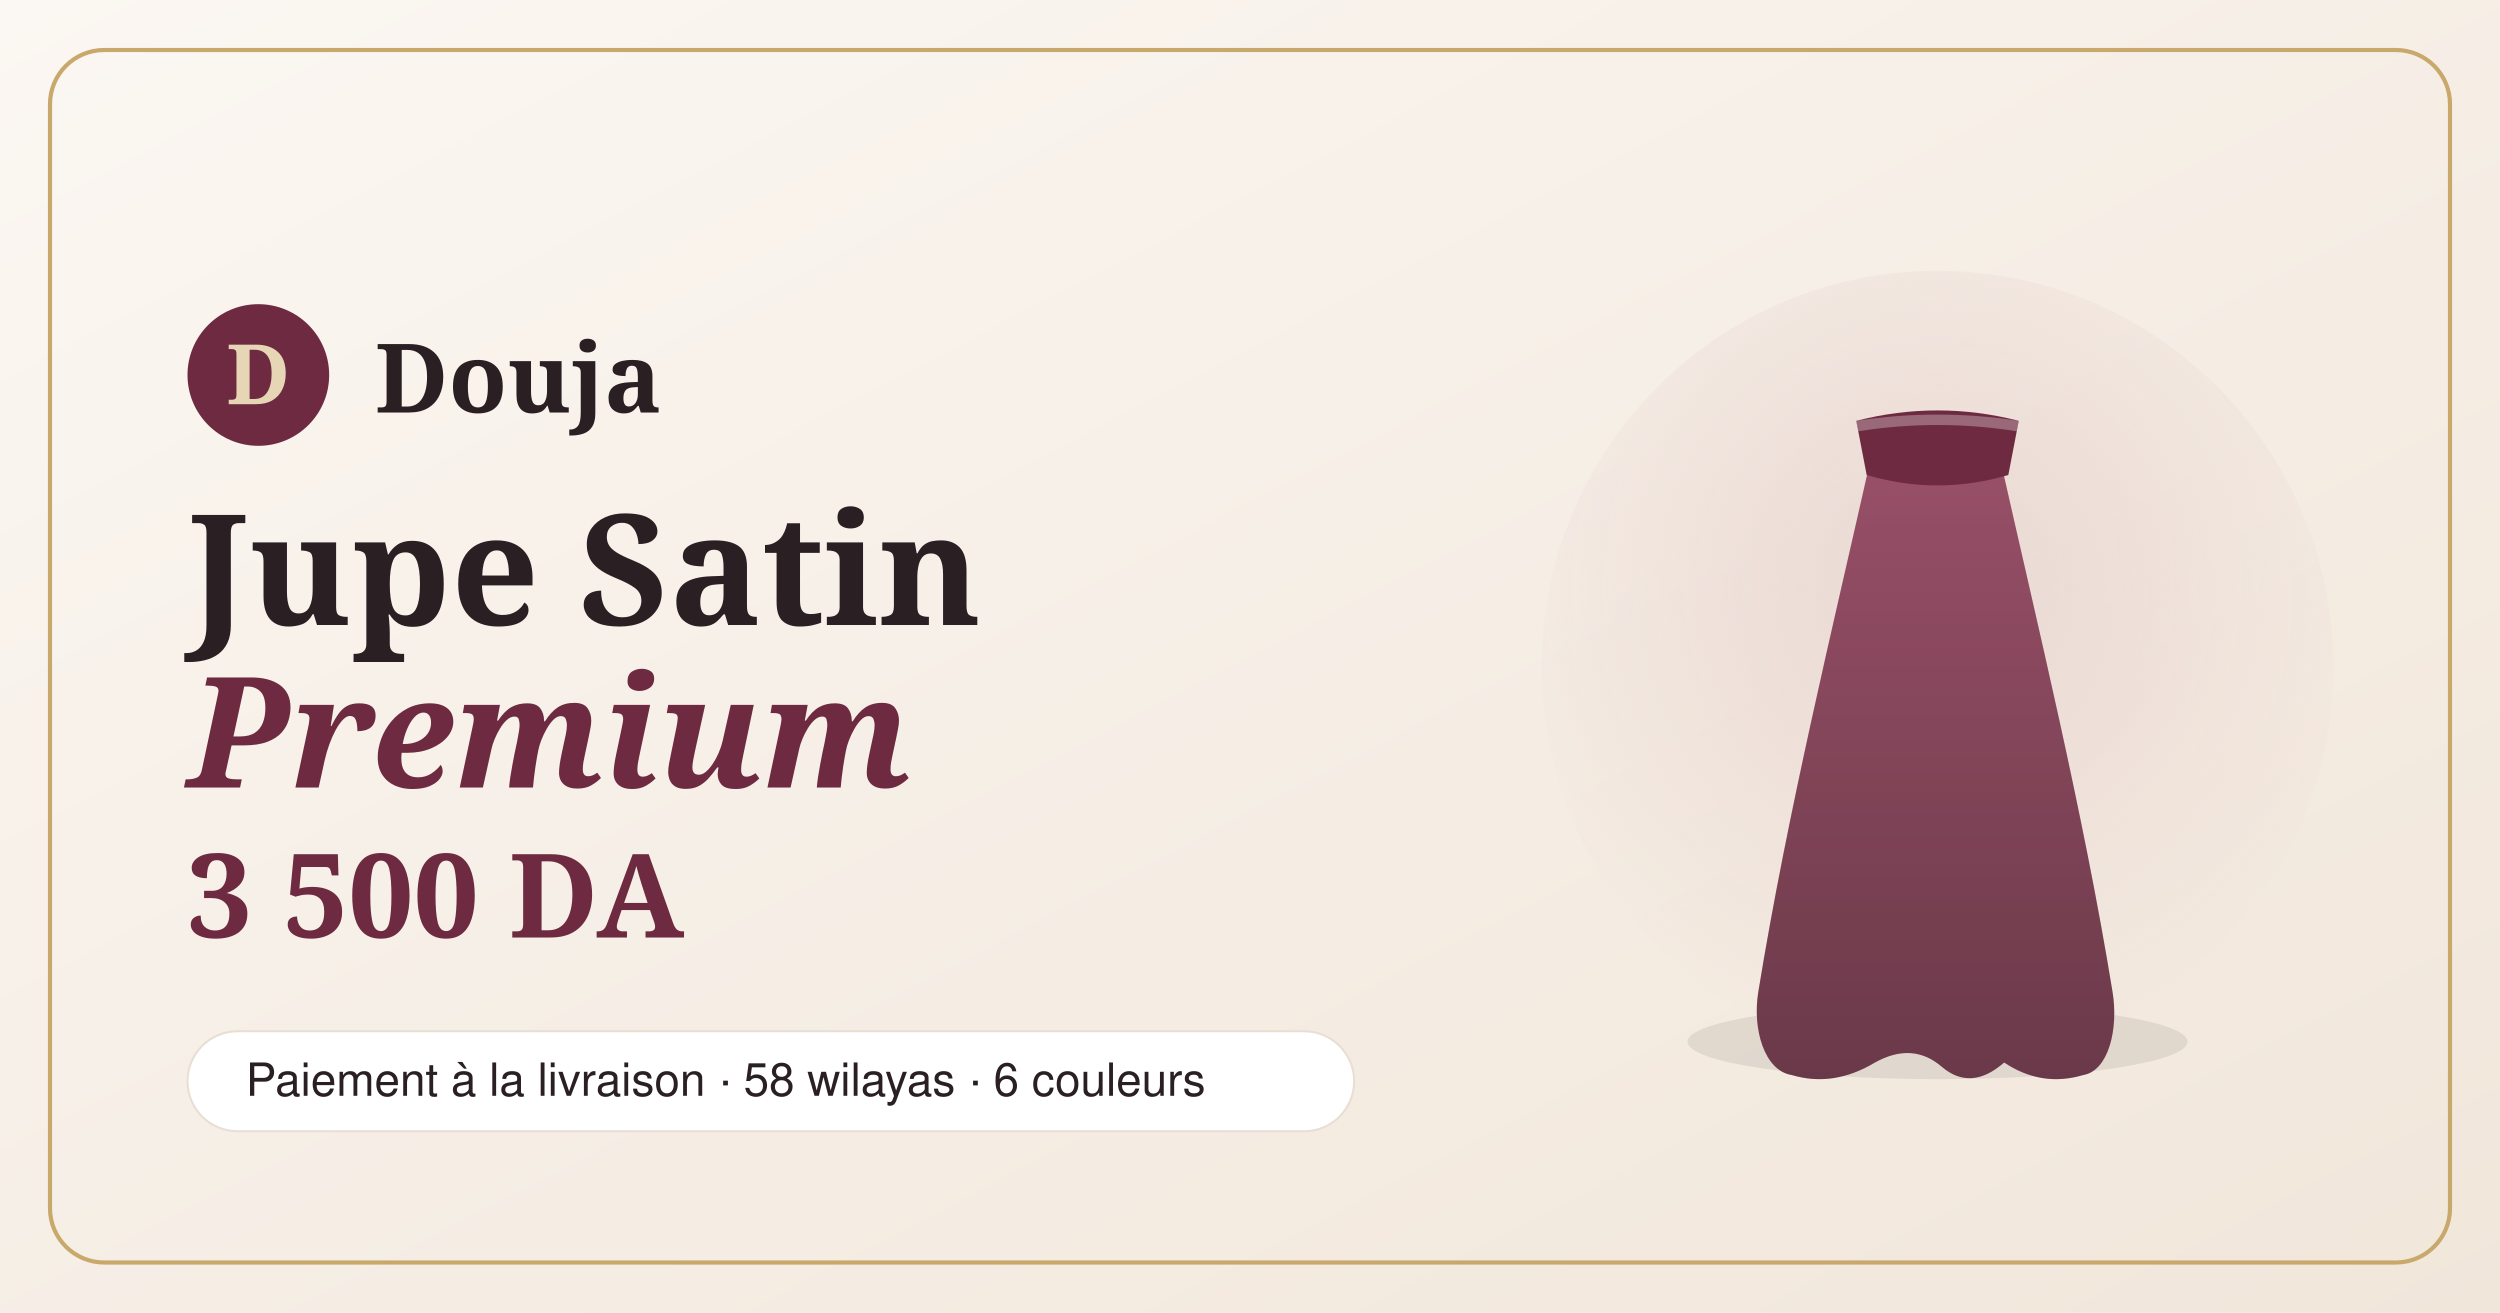
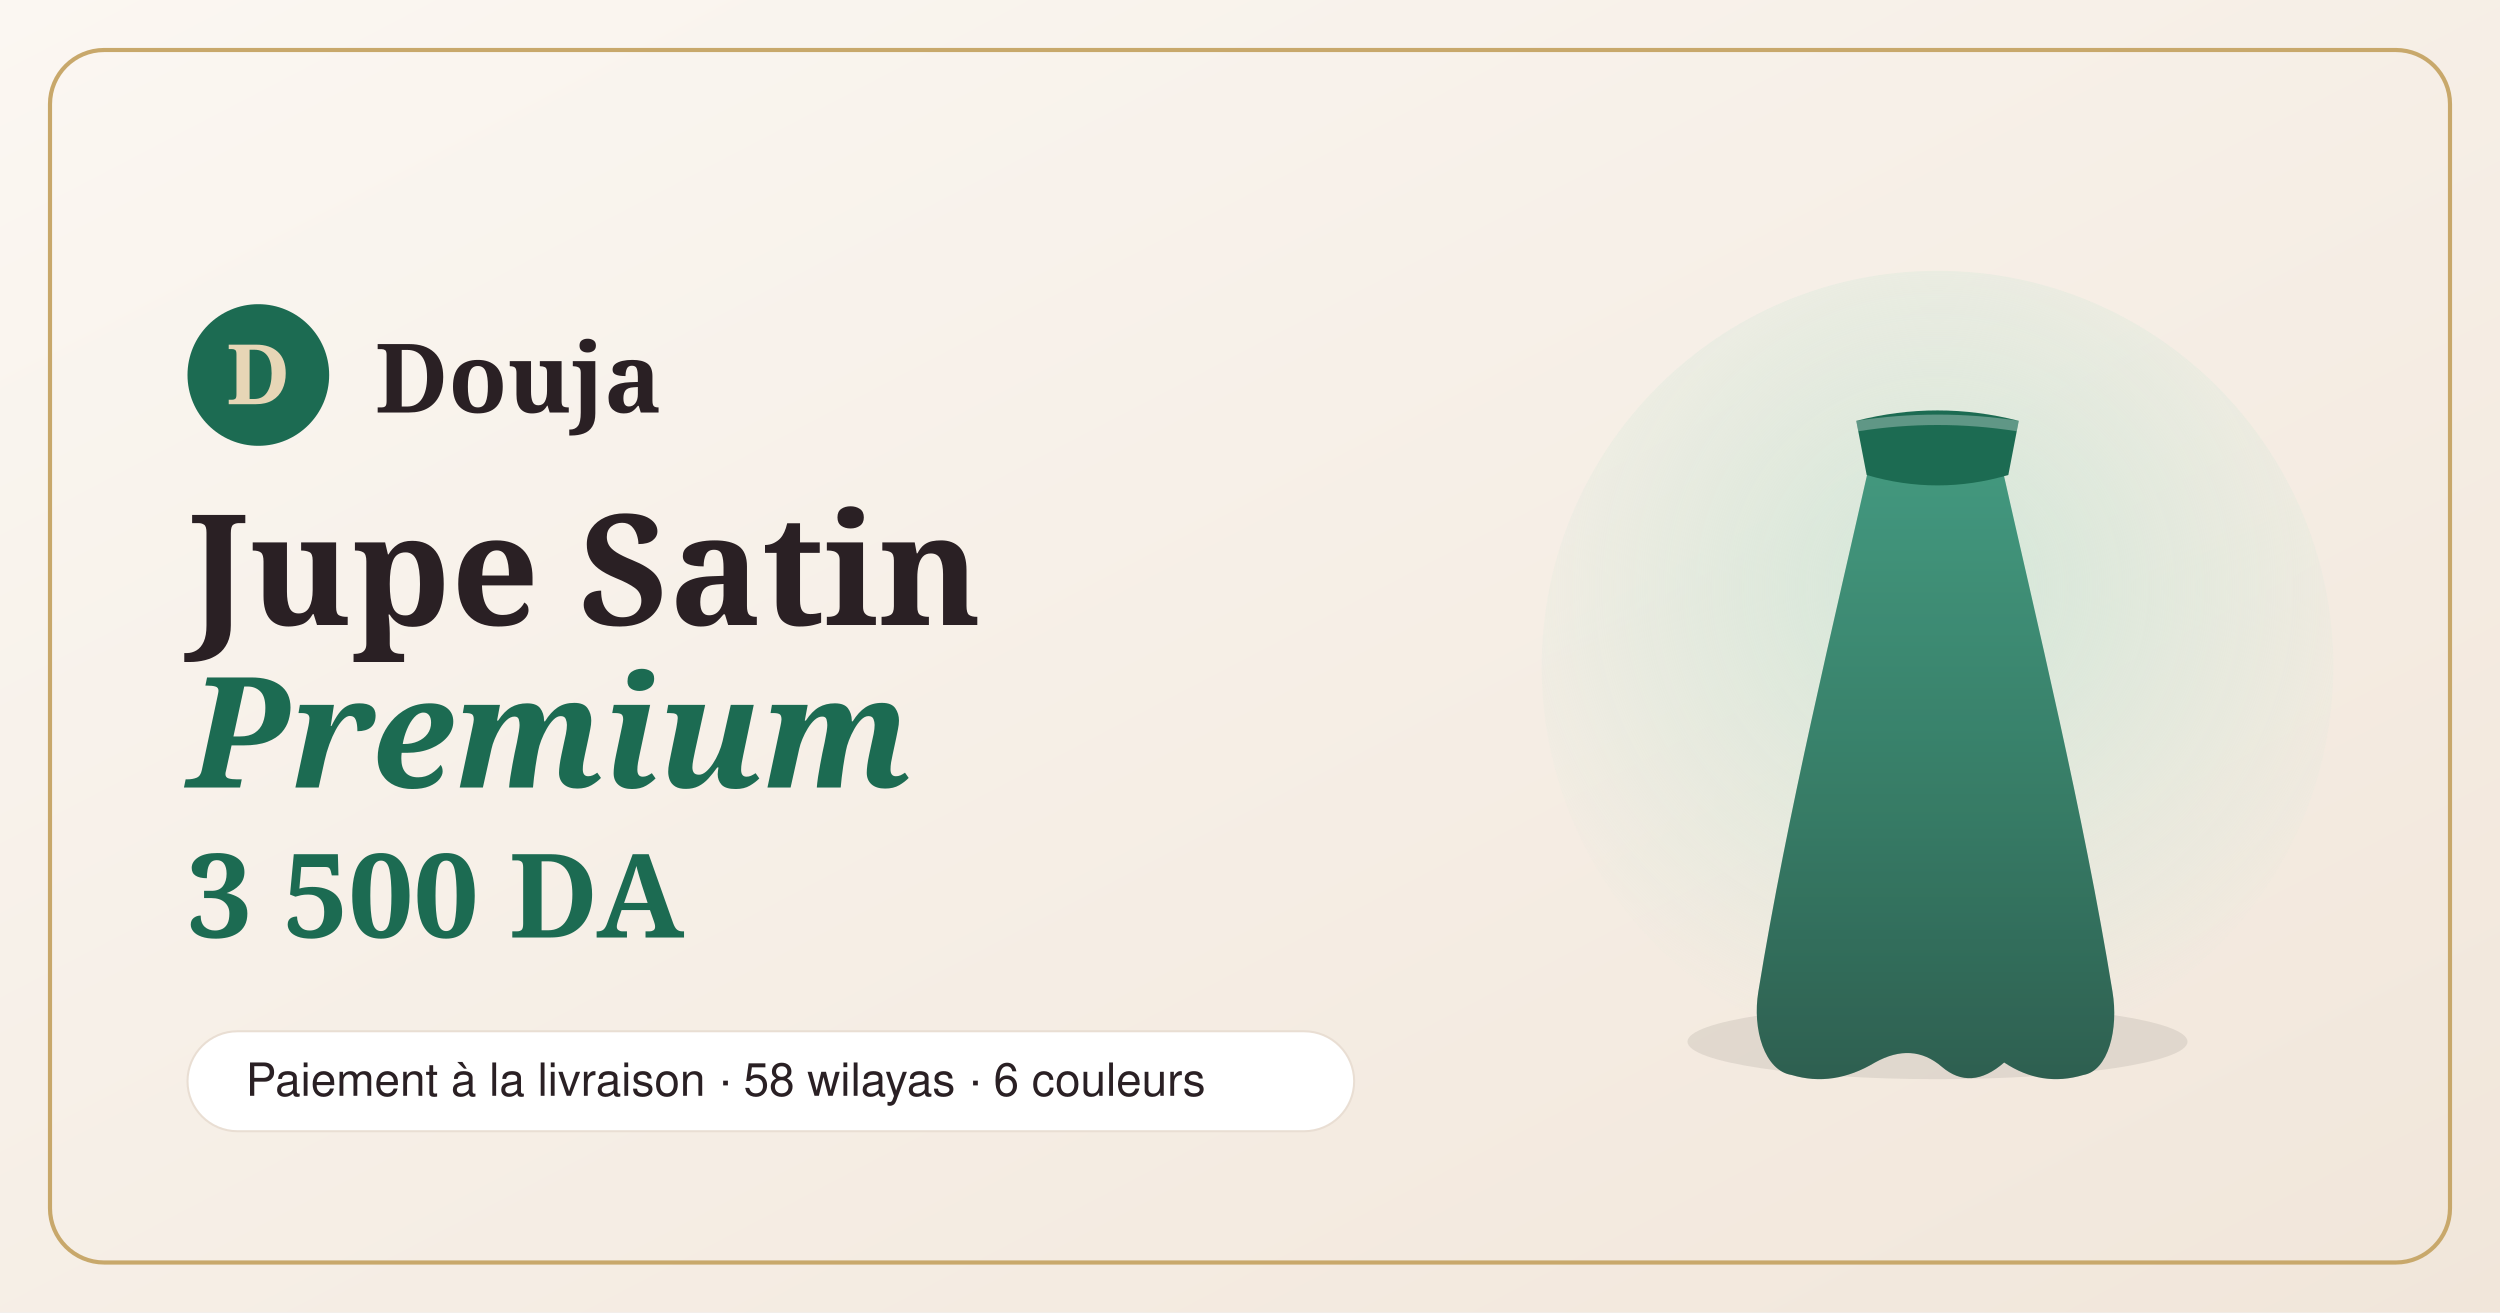
<svg xmlns="http://www.w3.org/2000/svg" width="1200" height="630" viewBox="0 0 1200 630">
  <defs>
    <linearGradient id="bg" x1="0" y1="0" x2="1" y2="1">
      <stop offset="0" stop-color="#fbf7f2" />
      <stop offset="1" stop-color="#f1e6da" />
    </linearGradient>
    <linearGradient id="skirt" x1="0" y1="0" x2="0" y2="1">
-       <stop offset="0" stop-color="#8a3854" />
-       <stop offset="0.55" stop-color="#6e2a40" />
-       <stop offset="1" stop-color="#561f31" />
+       <stop offset="0" stop-color="#2a8b6e" />
+       <stop offset="0.55" stop-color="#1c6b52" />
+       <stop offset="1" stop-color="#124a39" />
    </linearGradient>
    <radialGradient id="glow" cx="0.5" cy="0.4" r="0.6">
-       <stop offset="0" stop-color="#e8d5d0" stop-opacity="0.9" />
-       <stop offset="1" stop-color="#e8d5d0" stop-opacity="0" />
+       <stop offset="0" stop-color="#cfe6d7" stop-opacity="0.9" />
+       <stop offset="1" stop-color="#cfe6d7" stop-opacity="0" />
    </radialGradient>
  </defs>
  <rect width="1200" height="630" fill="url(#bg)" />
  <rect x="24" y="24" width="1152" height="582" rx="26" fill="none" stroke="#c8a86b" stroke-width="2" />
  <g transform="translate(780,150)">
    <circle cx="150" cy="170" r="190" fill="url(#glow)" />
    <ellipse cx="150" cy="350" rx="120" ry="18" fill="#000" opacity="0.08" />
    <path d="M118 70 C100 150 78 240 64 326 C61 344 67 364 80 366 Q100 372 120 360 Q138 350 152 362 Q166 374 182 360 Q200 372 220 366 C232 364 237 344 234 326 C220 240 198 150 180 70 Z" fill="url(#skirt)" />
    <path d="M118 70 C100 150 78 240 64 326 C61 344 67 364 80 366 Q100 372 120 360 Q138 350 152 362 Q166 374 182 360 Q200 372 220 366 C232 364 237 344 234 326 C220 240 198 150 180 70 Z" fill="#ffffff" opacity="0.12" />
-     <path d="M111 52 Q150 42 189 52 L184 78 Q150 88 116 78 Z" fill="#6e2a40" />
+     <path d="M111 52 Q150 42 189 52 L184 78 Q150 88 116 78 Z" fill="#1c6b52" />
    <path d="M111 52 Q150 46 189 52 L188 57 Q150 51 112 57 Z" fill="#fff" opacity="0.3" />
  </g>
  <g transform="translate(90,150)">
-     <circle cx="34" cy="30" r="34" fill="#6e2a40" />
+     <circle cx="34" cy="30" r="34" fill="#1c6b52" />
    <text x="34" y="44" font-family="Georgia, serif" font-size="40" font-weight="700" fill="#e7d6b6" text-anchor="middle">D</text>
    <text x="90" y="48" font-family="Georgia, serif" font-size="46" font-weight="700" fill="#2a2024">Douja</text>
    <text x="0" y="150" font-family="Georgia, serif" font-size="74" font-weight="700" fill="#2a2024">Jupe Satin</text>
-     <text x="0" y="228" font-family="Georgia, serif" font-size="74" font-weight="700" font-style="italic" fill="#6e2a40">Premium</text>
-     <text x="0" y="300" font-family="Georgia, serif" font-size="56" font-weight="700" fill="#6e2a40">3 500 DA</text>
+     <text x="0" y="228" font-family="Georgia, serif" font-size="74" font-weight="700" font-style="italic" fill="#1c6b52">Premium</text>
+     <text x="0" y="300" font-family="Georgia, serif" font-size="56" font-weight="700" fill="#1c6b52">3 500 DA</text>
    <g transform="translate(0,345)">
      <rect x="0" y="0" width="560" height="48" rx="24" fill="#fff" stroke="#e9ded3" />
      <text x="28" y="31" font-family="Helvetica, Arial, sans-serif" font-size="22" fill="#2a2024">Paiement à la livraison · 58 wilayas · 6 couleurs</text>
    </g>
  </g>
</svg>
